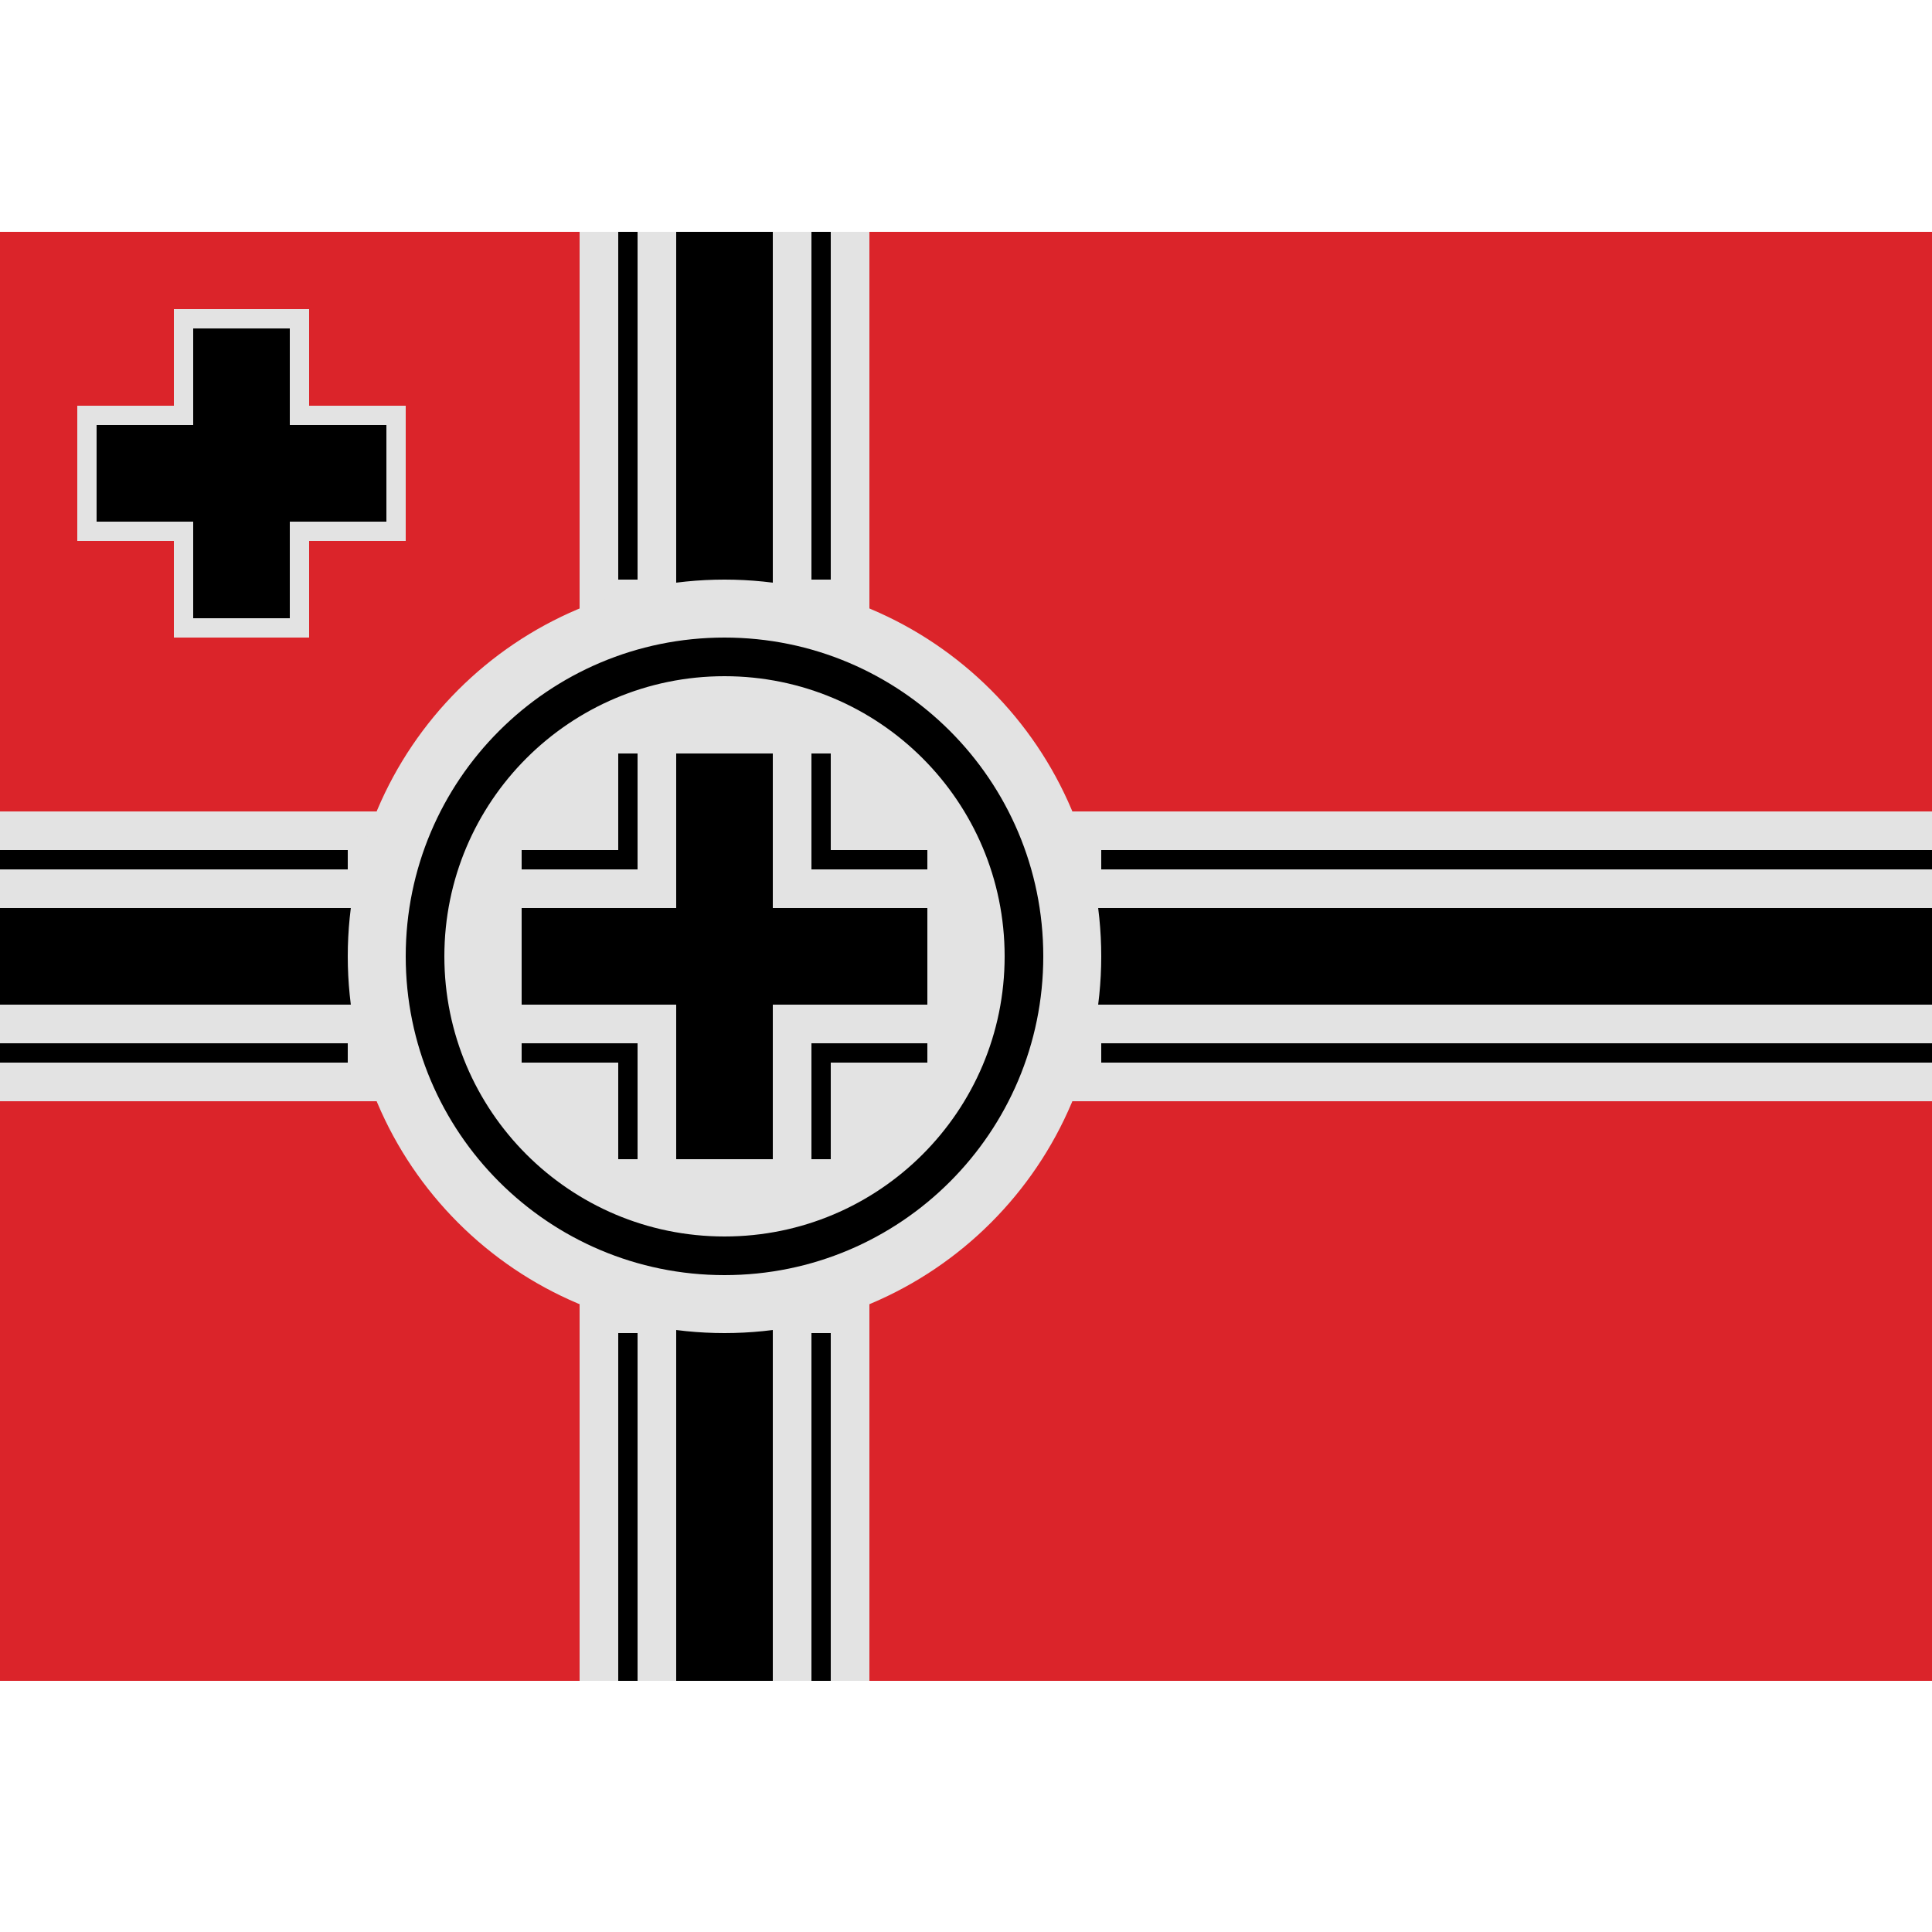
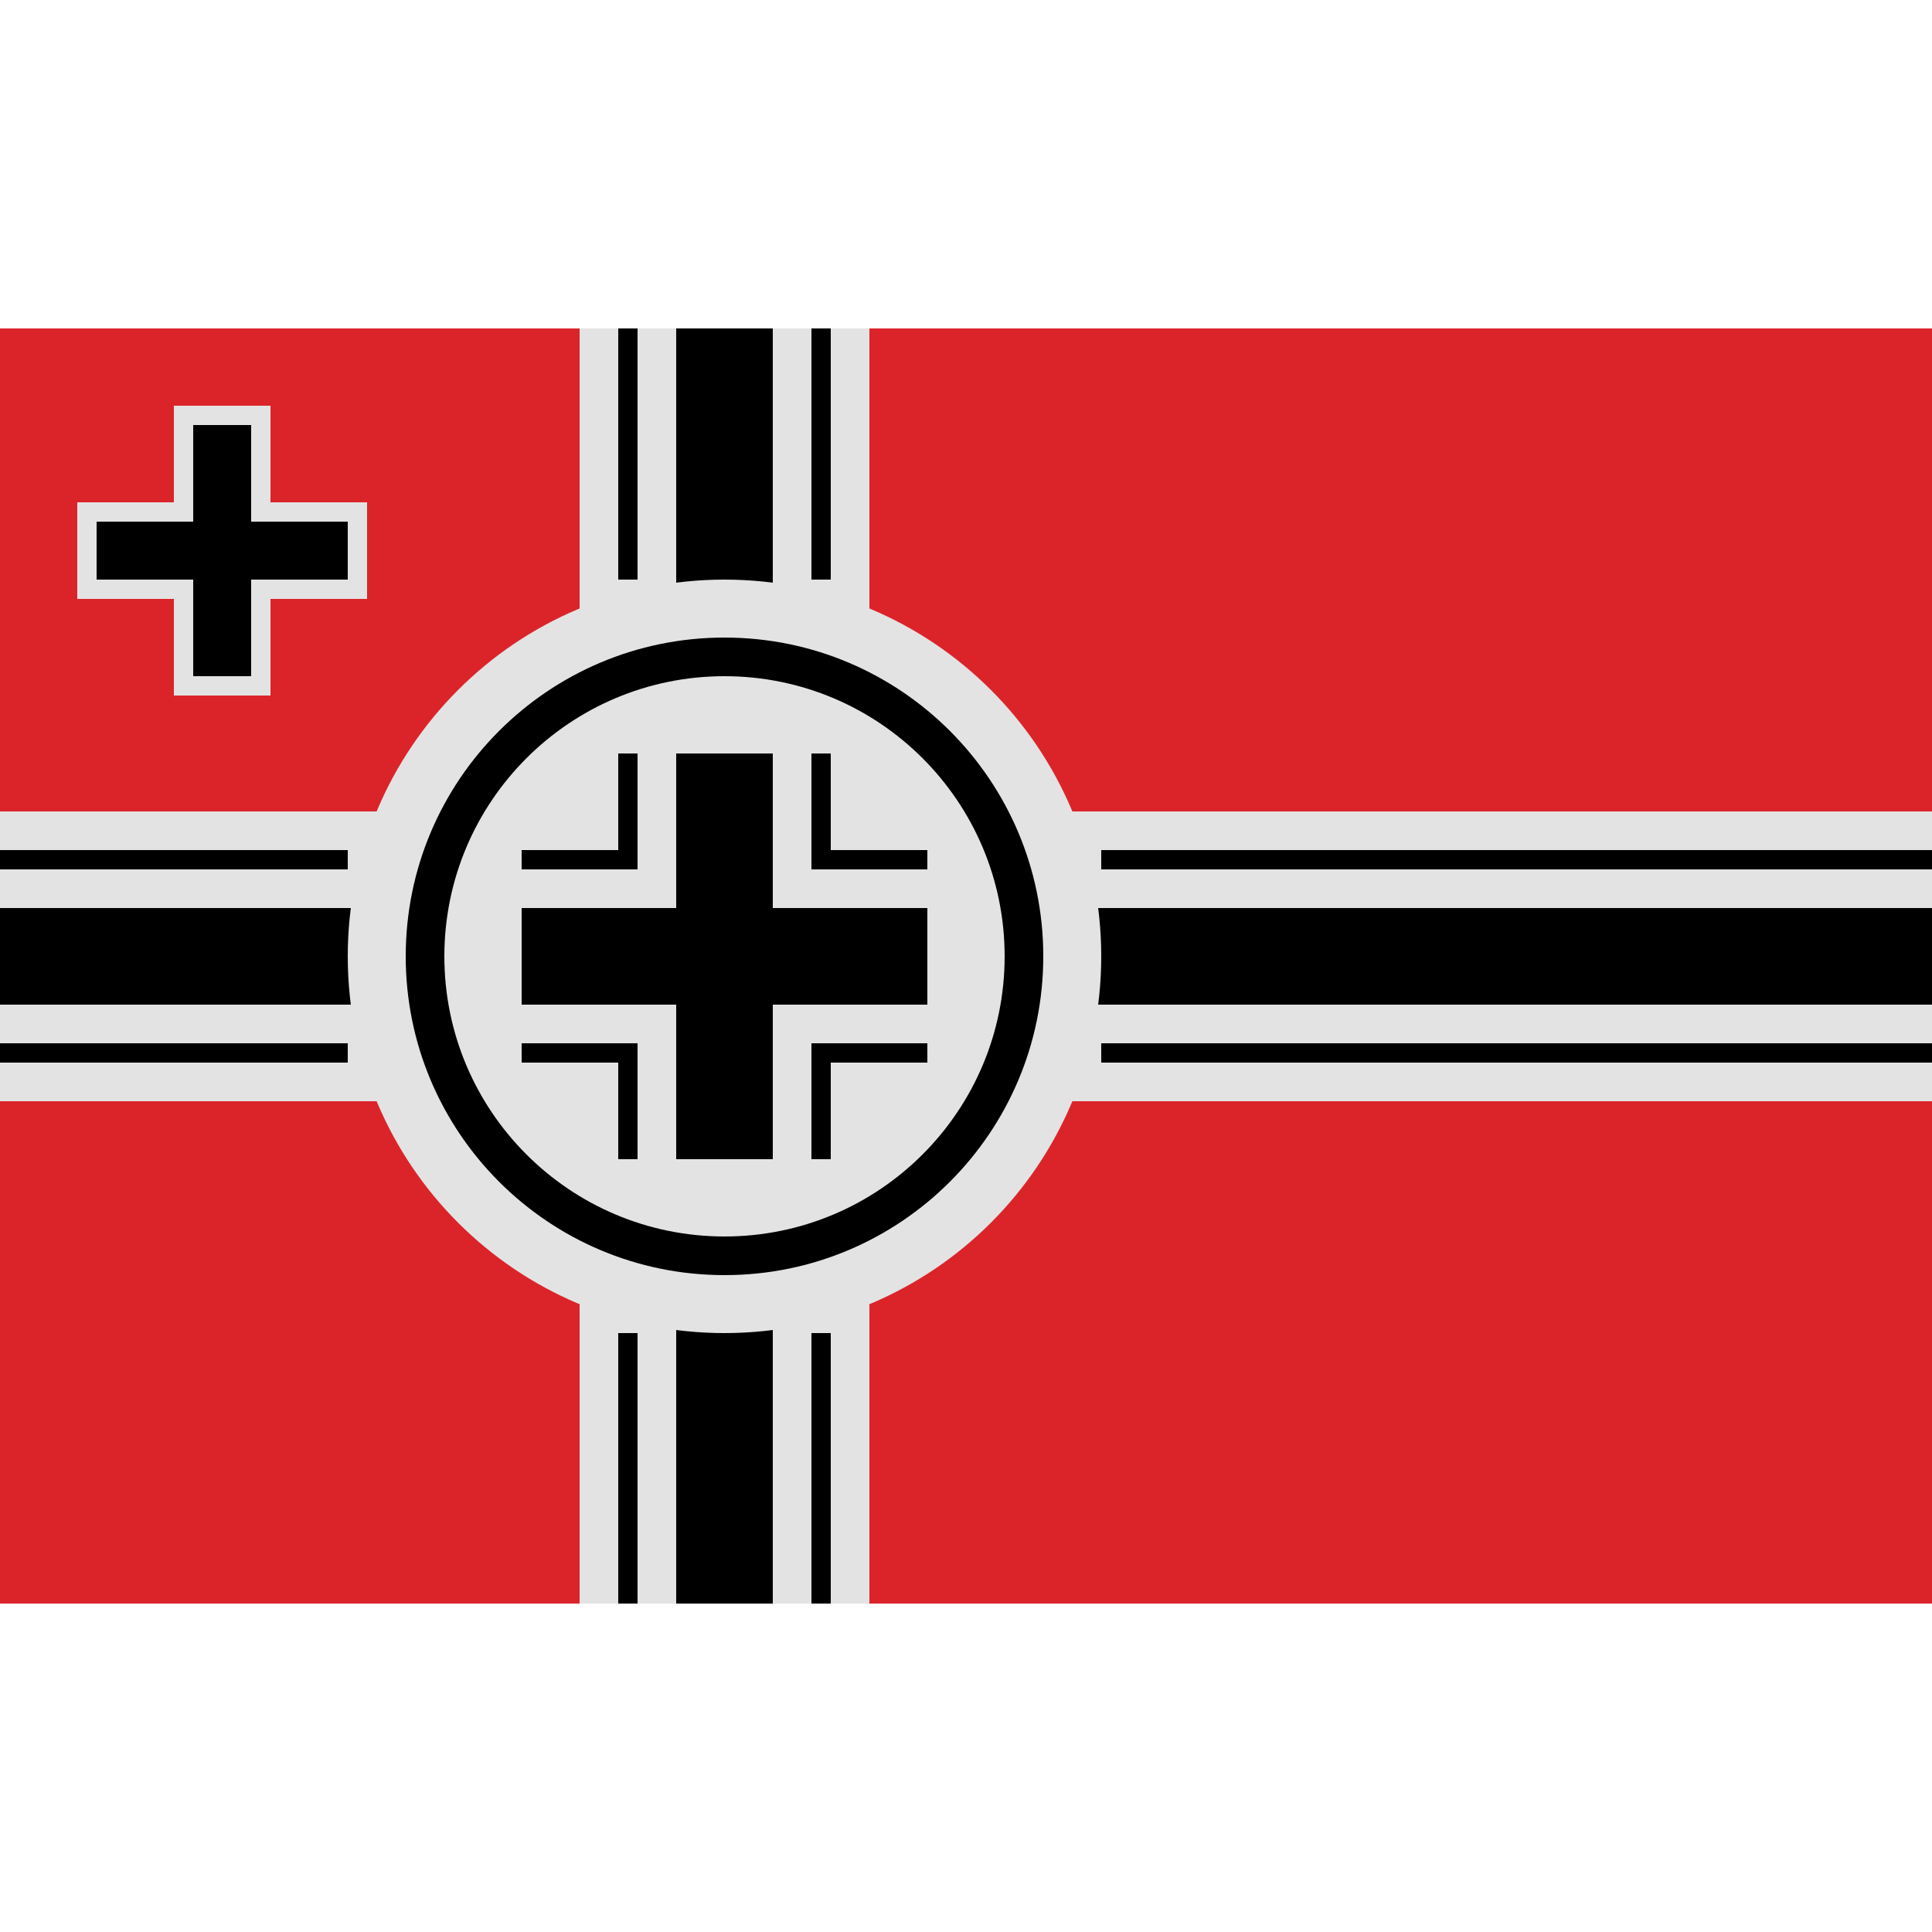
- <svg xmlns="http://www.w3.org/2000/svg" width="100" height="100" viewBox="0 0 100 100">
+ <svg xmlns="http://www.w3.org/2000/svg" id="Germany" width="100" height="100" viewBox="0 0 100 100">
  <defs>
-     <style>.cls-1 {
+     <style>
+       .cls-1 {
        fill: #db242a;
      }
+ 
      .cls-2, .cls-4 {
        fill: #e3e3e3;
      }
+ 
      .cls-2, .cls-3 {
        fill-rule: evenodd;
-       }</style>
+       }
+     </style>
  </defs>
-   <rect class="cls-1" y="12" width="100" height="75" />
-   <path class="cls-2" d="M45,57V87H30V57H0V42H30V12H45V42h55V57H45ZM16,33H9V28H4V21H9V16h7v5h5v7H16v5Z" />
-   <path class="cls-3" d="M100,52H40V87H35V52H0V47H35V12h5V47h60v5ZM15,32H10V27H5V22h5V17h5v5h5v5H15v5Z" />
-   <circle class="cls-4" cx="37.5" cy="49.5" r="19.5" />
-   <path class="cls-3" d="M37.5,66A16.5,16.5,0,1,1,54,49.5,16.5,16.5,0,0,1,37.5,66Zm0-31A14.5,14.5,0,1,0,52,49.5,14.5,14.5,0,0,0,37.5,35ZM43,55v5H42V54h6v1H43Zm-3,5H35V52H27V47h8V39h5v8h8v5H40v8Zm2-15V39h1v5h5v1H42ZM27,45V44h5V39h1v6H27Zm6,9v6H32V55H27V54h6Z" />
-   <path class="cls-3" d="M57,54h43v1H57V54Zm0-10h43v1H57V44ZM0,54H18v1H0V54ZM0,44H18v1H0V44ZM32,69h1V87H32V69Zm10,0h1V87H42V69ZM32,12h1V30H32V12Zm10,0h1V30H42V12Z" />
+   <g id="country_germany">
+     <rect class="cls-1" y="17" width="100" height="66" />
+     <path class="cls-2" d="M45,57V83H30V57H0V42H30V17H45V42h55V57H45ZM14,36H9V31H4V26H9V21h5v5h5v5H14v5Z" />
+     <path class="cls-3" d="M100,52H40V83H35V52H0V47H35V17h5V47h60v5ZM13,35H10V30H5V27h5V22h3v5h5v3H13v5Z" />
+     <circle class="cls-4" cx="37.5" cy="49.5" r="19.5" />
+     <path class="cls-3" d="M37.5,66A16.5,16.5,0,1,1,54,49.5,16.5,16.5,0,0,1,37.5,66Zm0-31A14.5,14.5,0,1,0,52,49.5,14.5,14.5,0,0,0,37.5,35ZM43,55v5H42V54h6v1H43Zm-3,5H35V52H27V47h8V39h5v8h8v5H40v8Zm2-15V39h1v5h5v1H42ZM27,45V44h5V39h1v6H27Zm6,9v6H32V55H27V54h6Z" />
+     <path class="cls-3" d="M57,54h43v1H57V54Zm0-10h43v1H57V44ZM0,54H18v1H0V54ZM0,44H18v1H0V44ZM32,69h1V83H32V69Zm10,0h1V83H42V69ZM32,17h1V30H32V17Zm10,0h1V30H42V17Z" />
+   </g>
</svg>
